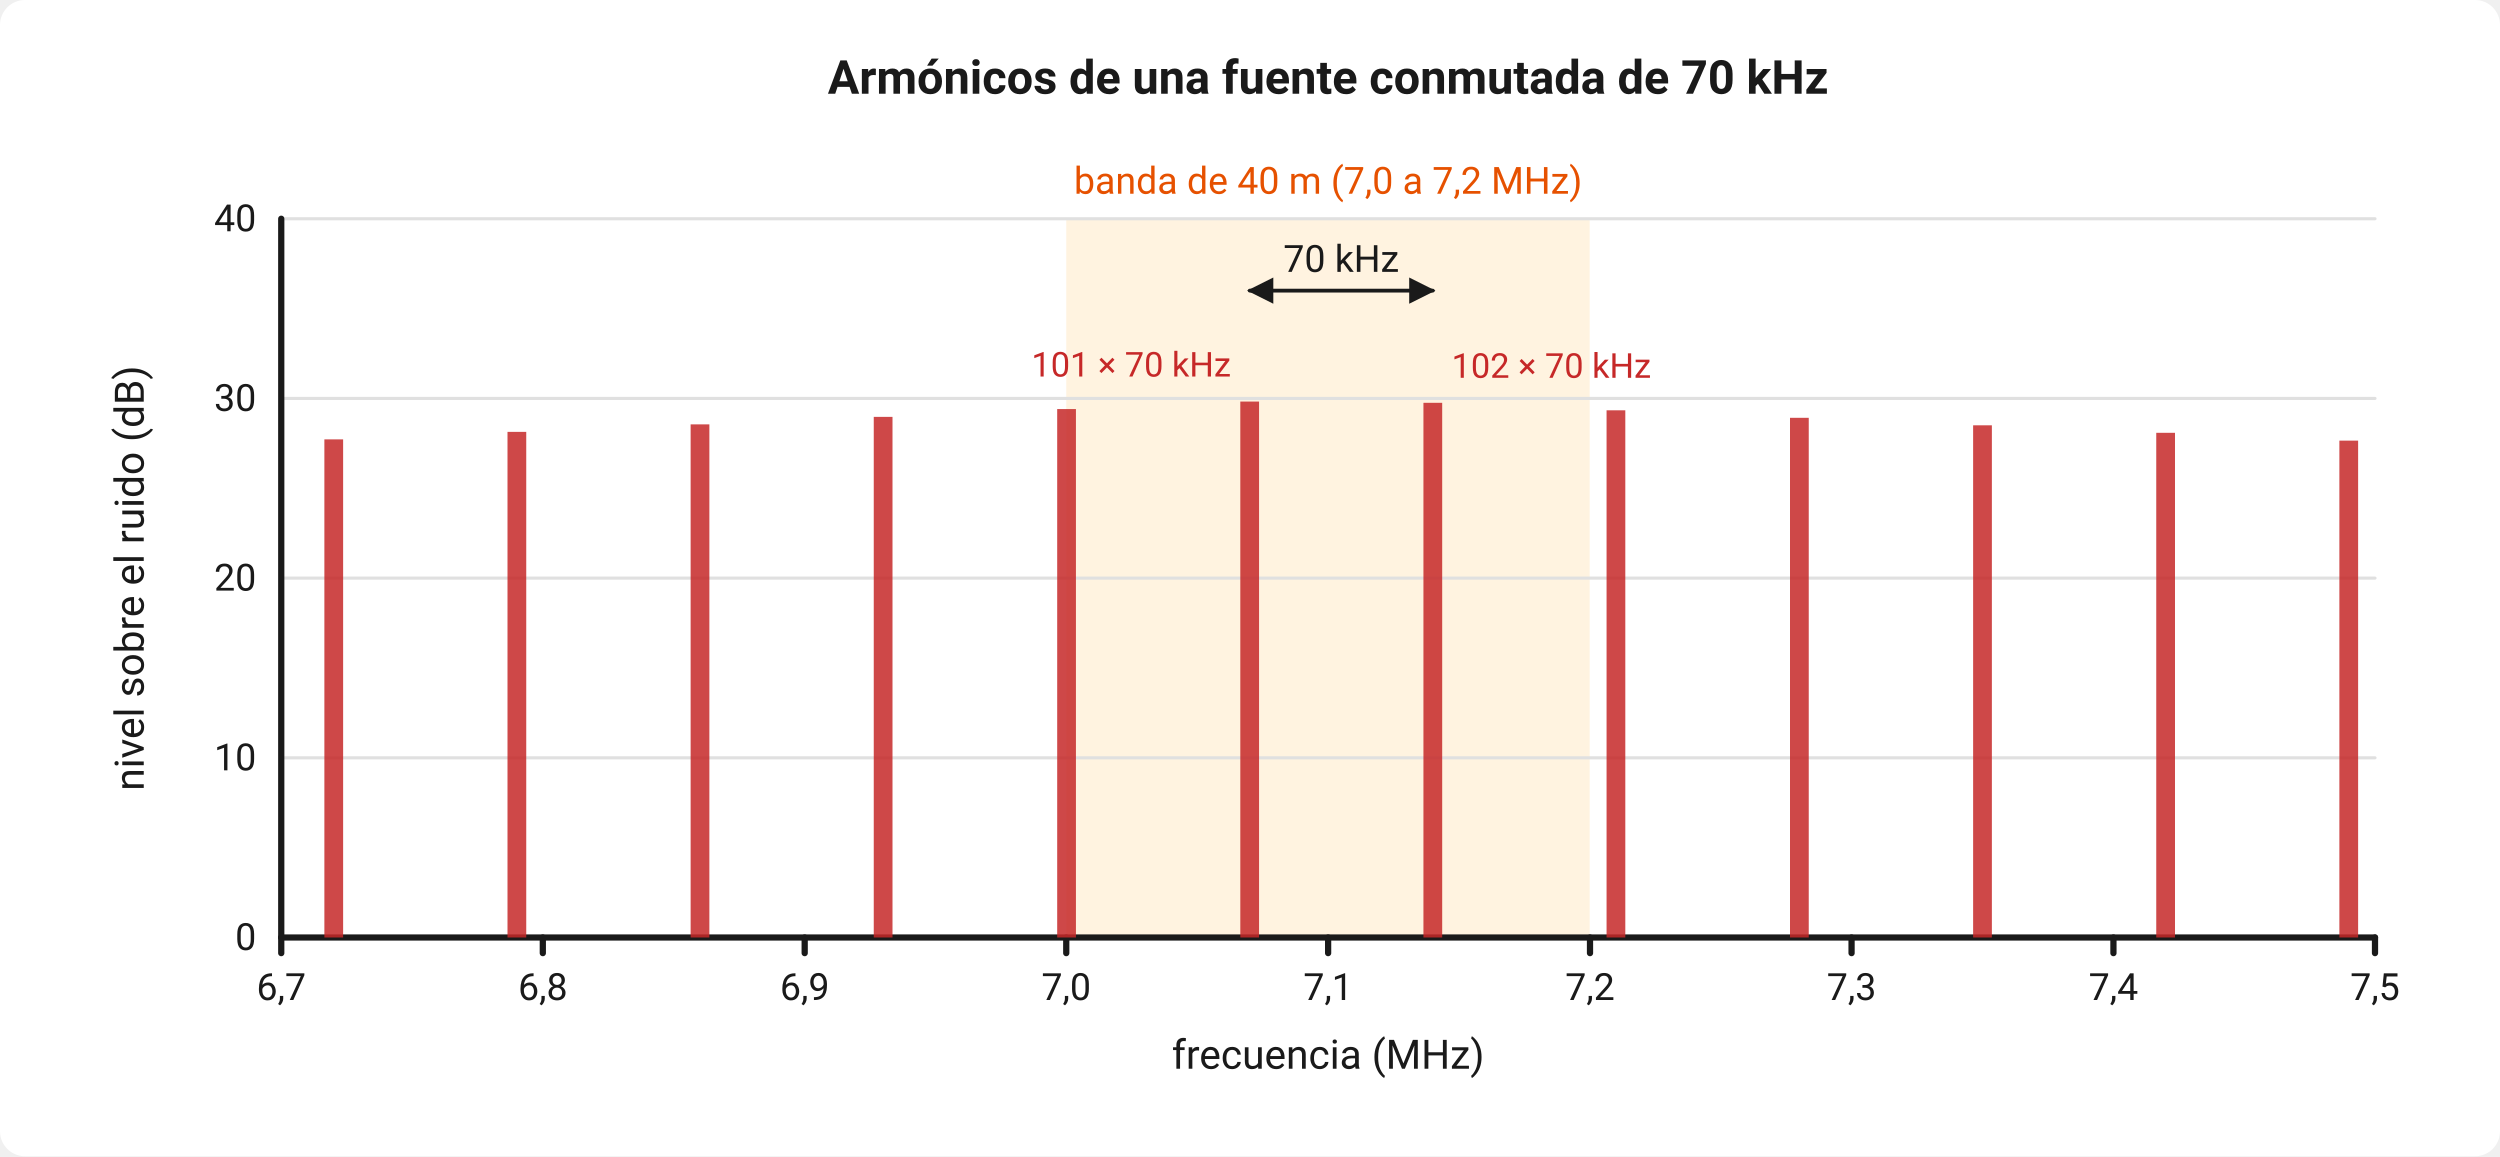
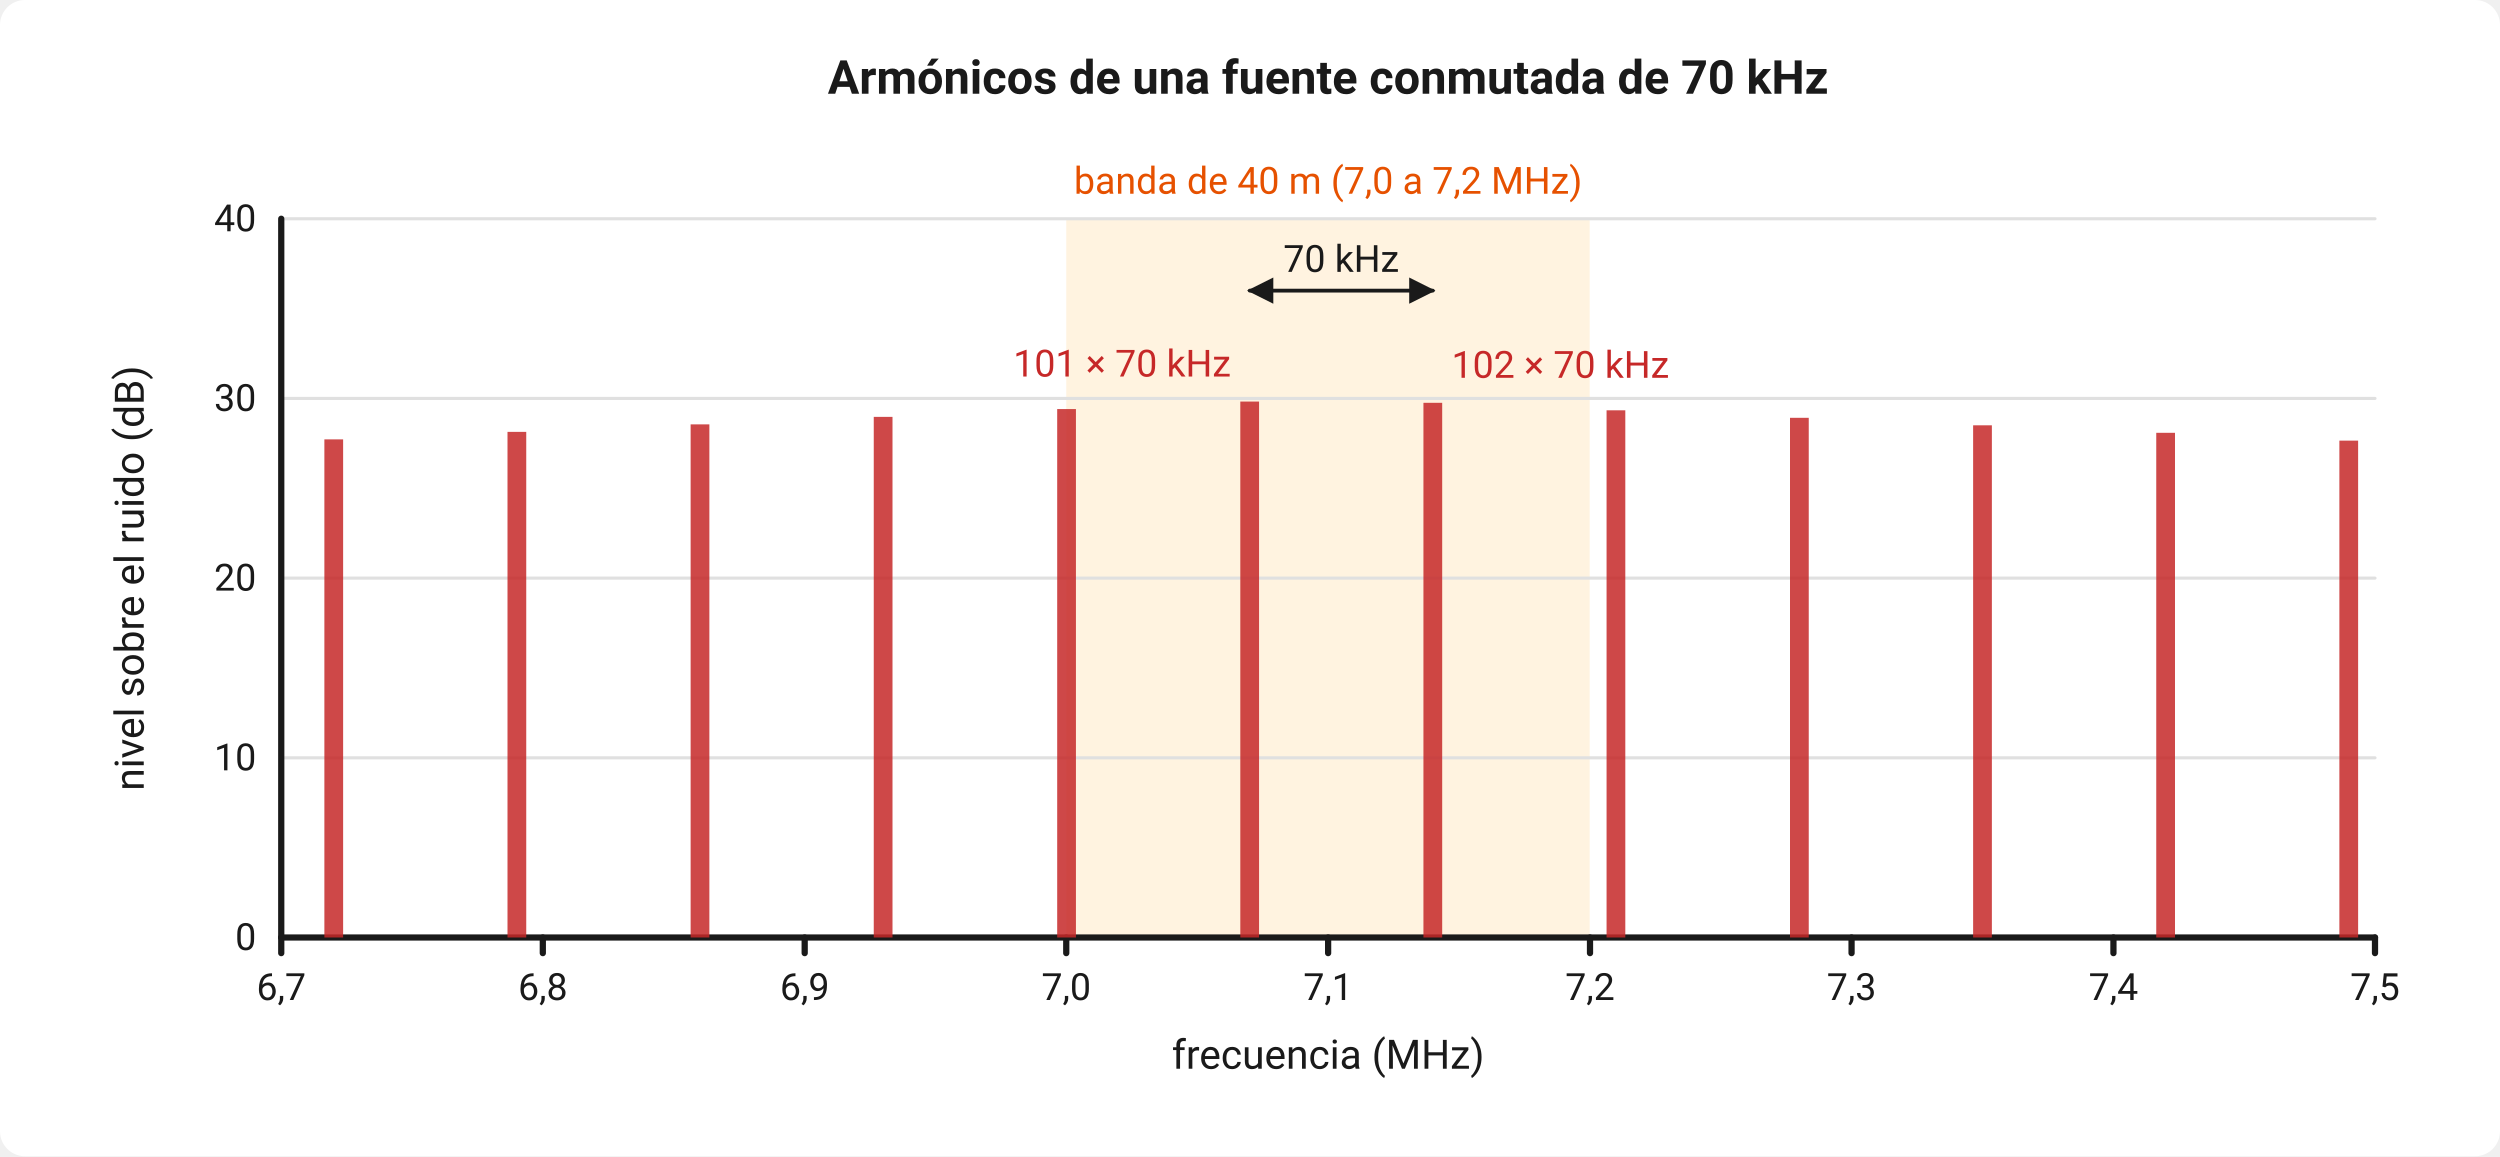
<svg xmlns="http://www.w3.org/2000/svg" viewBox="0 0 800 370" width="800" height="370" role="img" aria-labelledby="t">
  <defs>
    <marker id="flecha" viewBox="0 0 10 10" refX="9" refY="5" markerWidth="7" markerHeight="7" orient="auto-start-reverse">
      <path d="M0,0 L10,5 L0,10 z" fill="#1a1a1a" />
    </marker>
    <marker id="flecha-acc" viewBox="0 0 10 10" refX="9" refY="5" markerWidth="7" markerHeight="7" orient="auto-start-reverse">
      <path d="M0,0 L10,5 L0,10 z" fill="#1565c0" />
    </marker>
    <marker id="flecha-alt" viewBox="0 0 10 10" refX="9" refY="5" markerWidth="7" markerHeight="7" orient="auto-start-reverse">
      <path d="M0,0 L10,5 L0,10 z" fill="#c62828" />
    </marker>
  </defs>
  <rect width="100%" height="100%" rx="8" fill="#ffffff" />
  <g fill="none" stroke="#1a1a1a" stroke-width="2" stroke-linecap="round" stroke-linejoin="round" font-family="system-ui, -apple-system, 'Segoe UI', Roboto, sans-serif">
    <rect x="341.2" y="70.0" width="167.5" height="230.0" fill="#fff3e0" stroke="none" />
    <text x="425.0" y="62.0" font-size="12" text-anchor="middle" fill="#e65100" stroke="none">banda de 40 m (7,0 a 7,2 MHz)</text>
    <line x1="90.0" y1="300.0" x2="760.0" y2="300.0" stroke="#e0e0e0" stroke-width="1" />
    <text x="82.0" y="304.0" font-size="12" text-anchor="end" fill="#1a1a1a" stroke="none">0</text>
    <line x1="90.0" y1="242.5" x2="760.0" y2="242.5" stroke="#e0e0e0" stroke-width="1" />
    <text x="82.0" y="246.5" font-size="12" text-anchor="end" fill="#1a1a1a" stroke="none">10</text>
    <line x1="90.0" y1="185.0" x2="760.0" y2="185.0" stroke="#e0e0e0" stroke-width="1" />
    <text x="82.0" y="189.0" font-size="12" text-anchor="end" fill="#1a1a1a" stroke="none">20</text>
    <line x1="90.0" y1="127.5" x2="760.0" y2="127.5" stroke="#e0e0e0" stroke-width="1" />
    <text x="82.0" y="131.5" font-size="12" text-anchor="end" fill="#1a1a1a" stroke="none">30</text>
    <line x1="90.0" y1="70.0" x2="760.0" y2="70.0" stroke="#e0e0e0" stroke-width="1" />
    <text x="82.0" y="74.0" font-size="12" text-anchor="end" fill="#1a1a1a" stroke="none">40</text>
    <line x1="90.0" y1="300.0" x2="760.0" y2="300.0" />
    <line x1="90.0" y1="300.0" x2="90.0" y2="70.0" />
    <text x="46.0" y="185.0" font-size="13" text-anchor="middle" fill="#1a1a1a" stroke="none" transform="rotate(-90 46.0 185.0)">nivel sobre el ruido (dB)</text>
    <line x1="90.0" y1="300.0" x2="90.0" y2="305.0" />
    <text x="90.0" y="320.0" font-size="12" text-anchor="middle" fill="#1a1a1a" stroke="none">6,7</text>
    <line x1="173.7" y1="300.0" x2="173.7" y2="305.0" />
    <text x="173.7" y="320.0" font-size="12" text-anchor="middle" fill="#1a1a1a" stroke="none">6,8</text>
    <line x1="257.5" y1="300.0" x2="257.5" y2="305.0" />
    <text x="257.5" y="320.0" font-size="12" text-anchor="middle" fill="#1a1a1a" stroke="none">6,9</text>
    <line x1="341.2" y1="300.0" x2="341.2" y2="305.0" />
    <text x="341.2" y="320.0" font-size="12" text-anchor="middle" fill="#1a1a1a" stroke="none">7,0</text>
    <line x1="425.0" y1="300.0" x2="425.0" y2="305.0" />
    <text x="425.0" y="320.0" font-size="12" text-anchor="middle" fill="#1a1a1a" stroke="none">7,1</text>
    <line x1="508.8" y1="300.0" x2="508.8" y2="305.0" />
    <text x="508.8" y="320.0" font-size="12" text-anchor="middle" fill="#1a1a1a" stroke="none">7,2</text>
    <line x1="592.5" y1="300.0" x2="592.5" y2="305.0" />
    <text x="592.5" y="320.0" font-size="12" text-anchor="middle" fill="#1a1a1a" stroke="none">7,3</text>
    <line x1="676.3" y1="300.0" x2="676.3" y2="305.0" />
    <text x="676.3" y="320.0" font-size="12" text-anchor="middle" fill="#1a1a1a" stroke="none">7,4</text>
    <line x1="760.0" y1="300.0" x2="760.0" y2="305.0" />
    <text x="760.0" y="320.0" font-size="12" text-anchor="middle" fill="#1a1a1a" stroke="none">7,5</text>
    <text x="425.0" y="342.0" font-size="13" text-anchor="middle" fill="#1a1a1a" stroke="none">frecuencia (MHz)</text>
    <rect x="103.8" y="140.6" width="6.0" height="159.4" fill="#c62828" stroke="none" fill-opacity="0.85" />
    <rect x="162.4" y="138.2" width="6.0" height="161.8" fill="#c62828" stroke="none" fill-opacity="0.85" />
    <rect x="221.0" y="135.8" width="6.0" height="164.2" fill="#c62828" stroke="none" fill-opacity="0.85" />
    <rect x="279.6" y="133.4" width="6.0" height="166.6" fill="#c62828" stroke="none" fill-opacity="0.85" />
    <rect x="338.3" y="130.9" width="6.0" height="169.1" fill="#c62828" stroke="none" fill-opacity="0.85" />
    <rect x="396.9" y="128.5" width="6.0" height="171.5" fill="#c62828" stroke="none" fill-opacity="0.85" />
-     <text x="393.9" y="120.5" font-size="11" text-anchor="end" fill="#c62828" stroke="none">101 × 70 kHz</text>
+     <text x="393.9" y="120.5" font-size="12" text-anchor="end" fill="#c62828" stroke="none">101 × 70 kHz</text>
    <rect x="455.5" y="128.9" width="6.0" height="171.1" fill="#c62828" stroke="none" fill-opacity="0.85" />
-     <text x="464.5" y="120.9" font-size="11" text-anchor="start" fill="#c62828" stroke="none">102 × 70 kHz</text>
+     <text x="464.5" y="120.9" font-size="12" text-anchor="start" fill="#c62828" stroke="none">102 × 70 kHz</text>
    <rect x="514.1" y="131.3" width="6.0" height="168.7" fill="#c62828" stroke="none" fill-opacity="0.85" />
    <rect x="572.8" y="133.7" width="6.0" height="166.3" fill="#c62828" stroke="none" fill-opacity="0.85" />
    <rect x="631.4" y="136.1" width="6.0" height="163.9" fill="#c62828" stroke="none" fill-opacity="0.85" />
    <rect x="690.0" y="138.5" width="6.0" height="161.5" fill="#c62828" stroke="none" fill-opacity="0.85" />
    <rect x="748.6" y="141.0" width="6.0" height="159.0" fill="#c62828" stroke="none" fill-opacity="0.85" />
    <line x1="399.9" y1="93.0" x2="458.5" y2="93.0" stroke="#1a1a1a" marker-start="url(#flecha)" marker-end="url(#flecha)" stroke-width="1.2" />
    <text x="429.2" y="87.0" font-size="12" text-anchor="middle" fill="#1a1a1a" stroke="none">70 kHz</text>
    <text x="425.0" y="30.0" font-size="15" text-anchor="middle" fill="#1a1a1a" stroke="none" font-weight="600">Armónicos de una fuente conmutada de 70 kHz</text>
  </g>
</svg>
